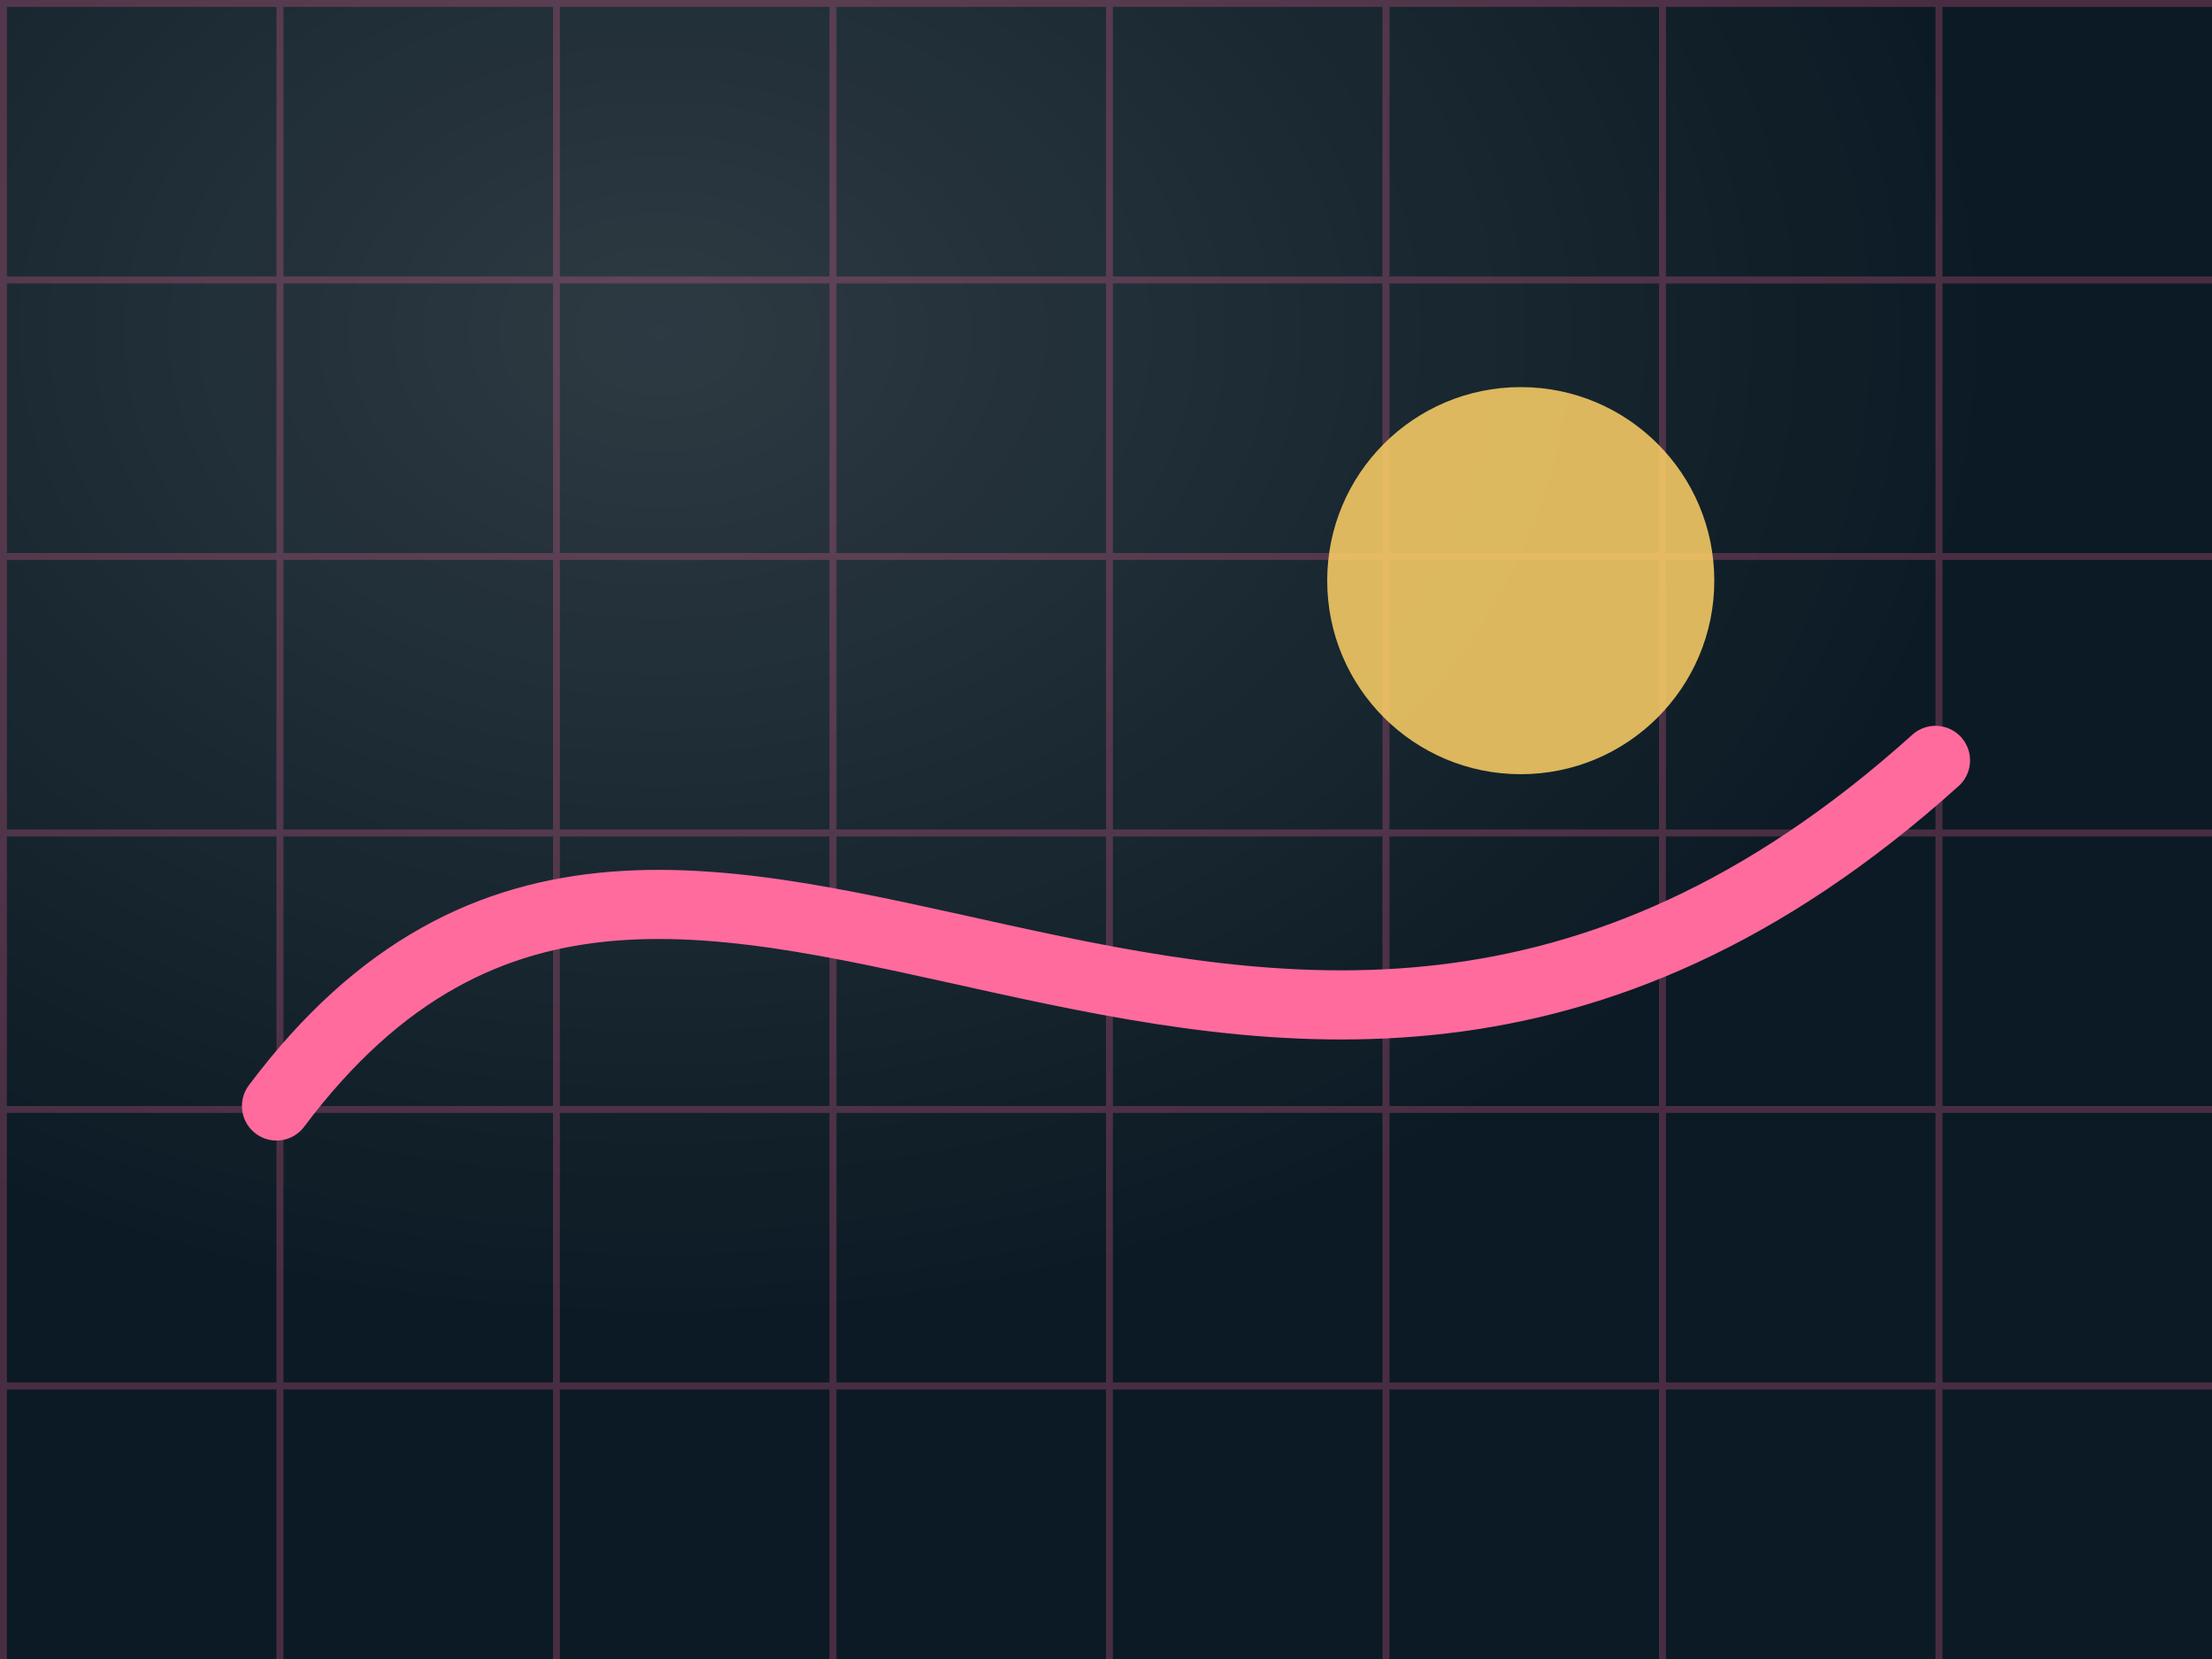
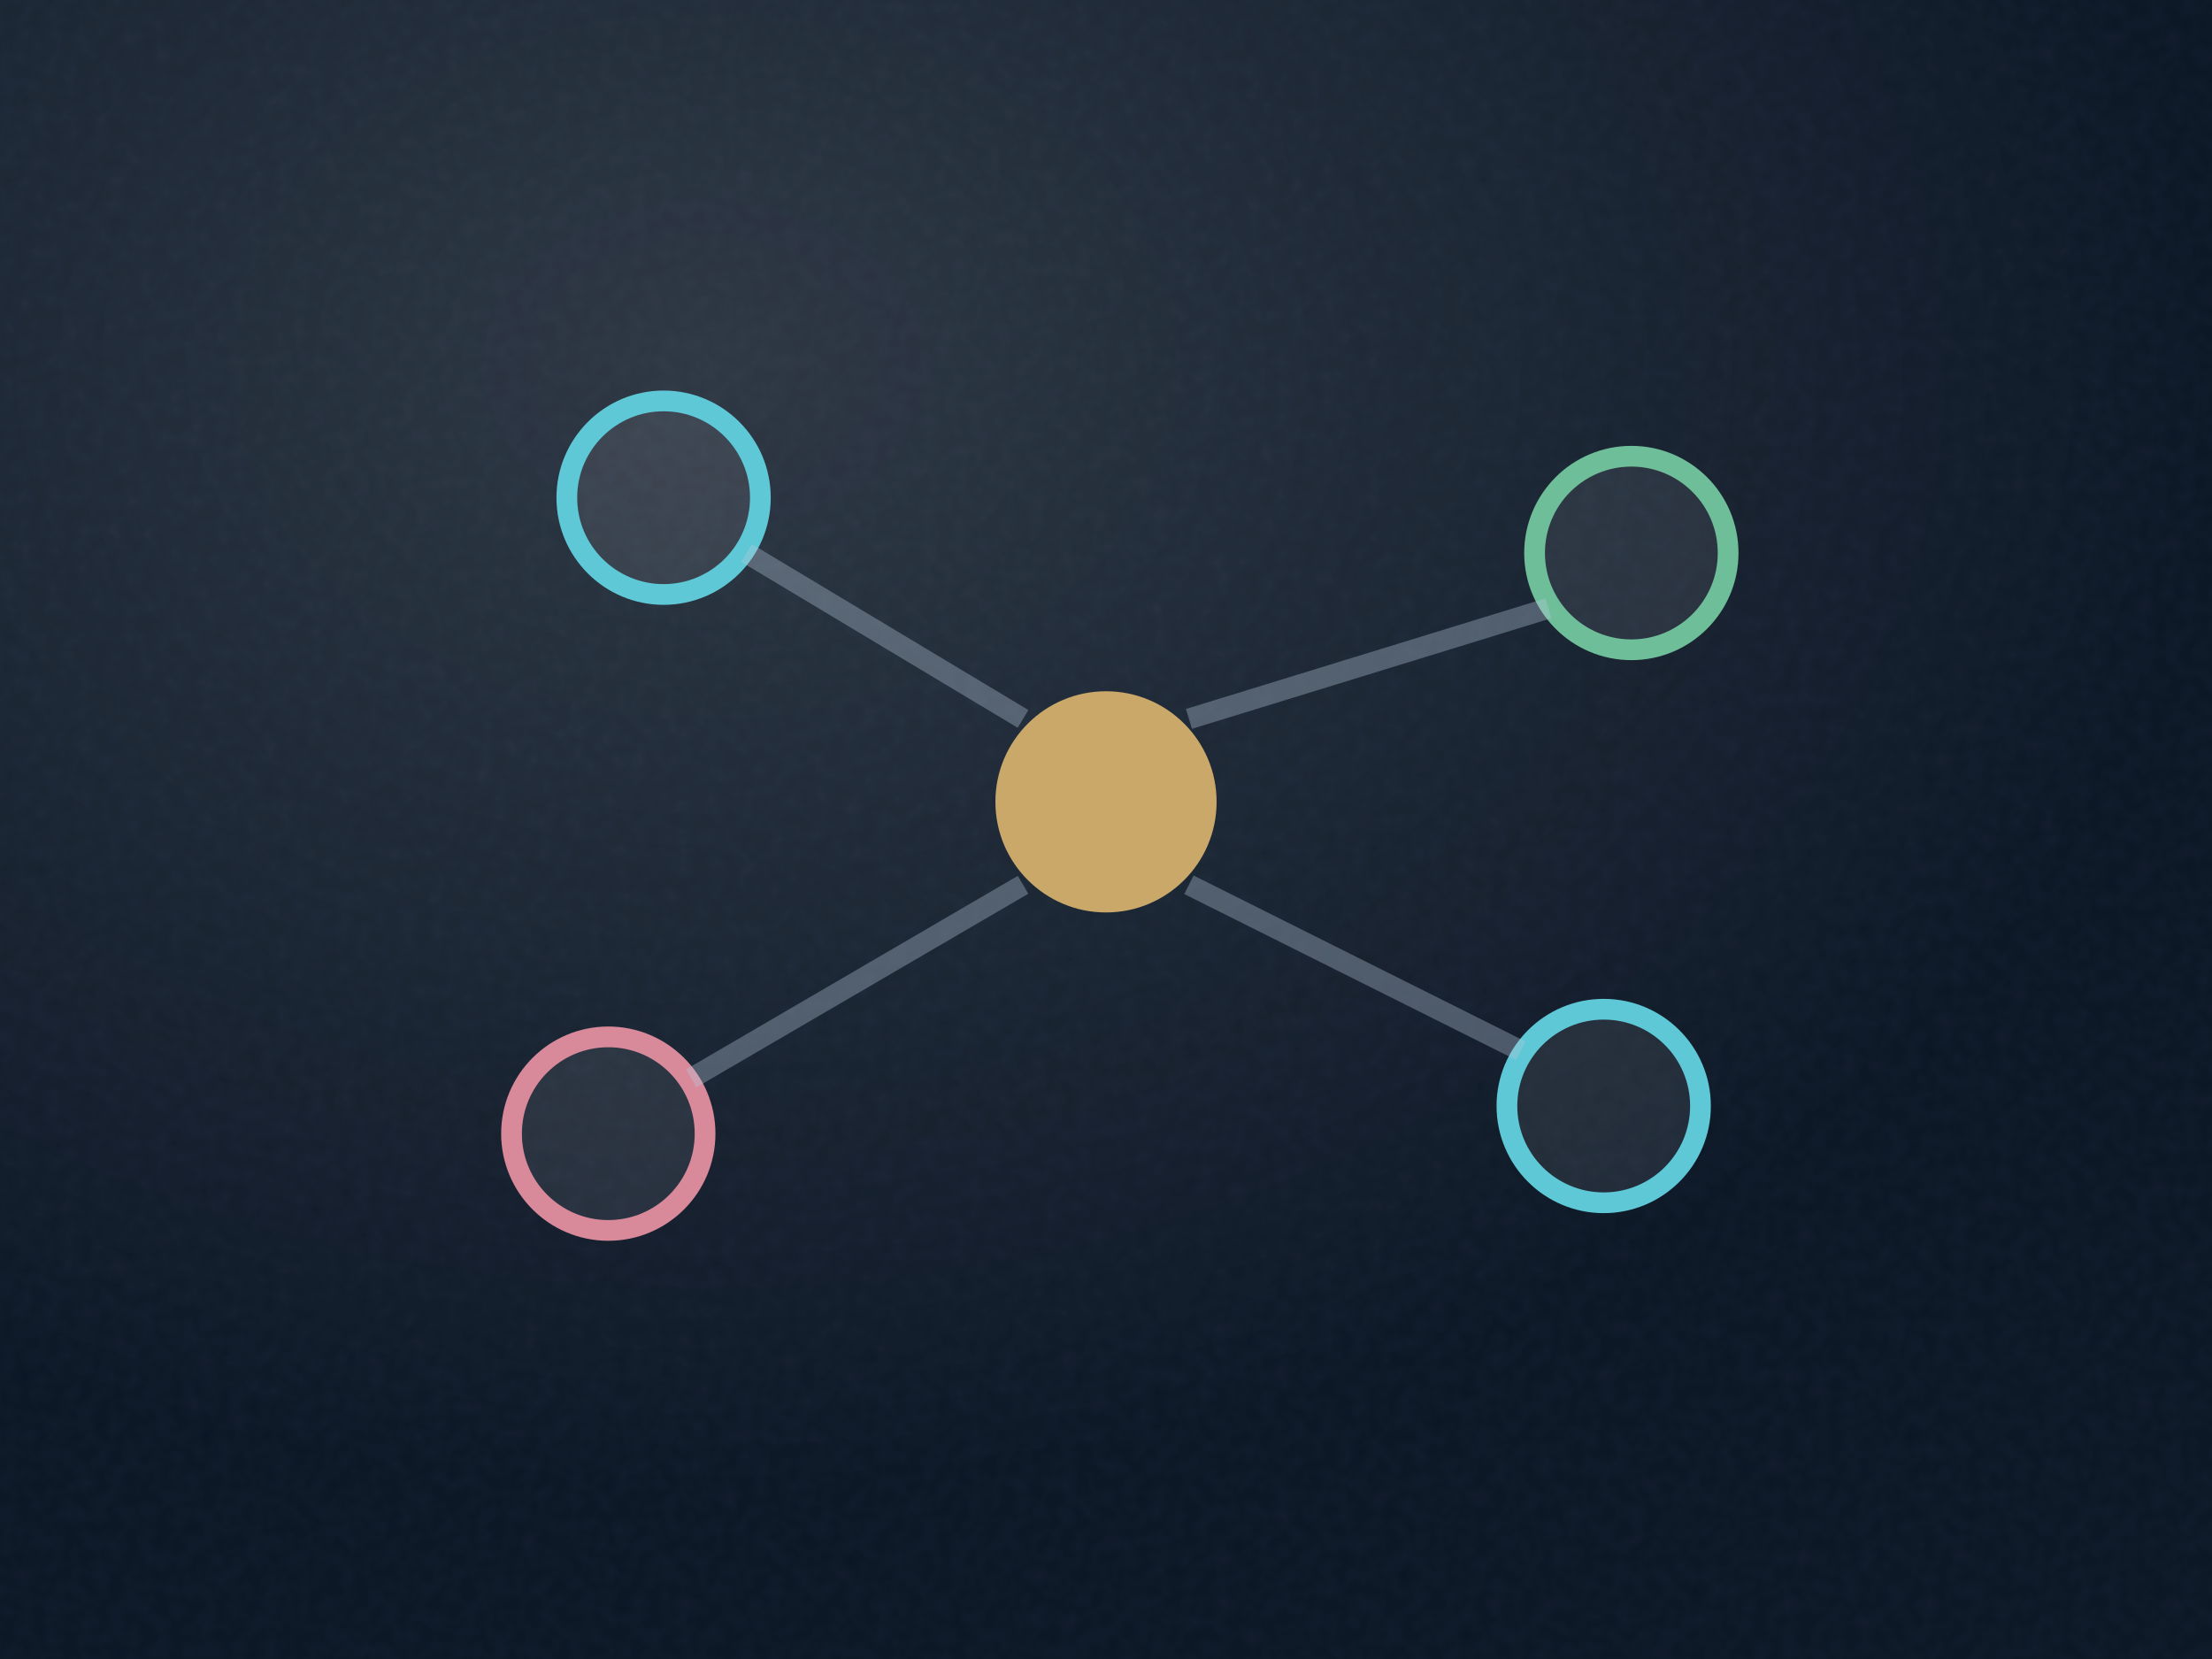
<svg xmlns="http://www.w3.org/2000/svg" viewBox="0 0 160 120" role="img" aria-label="theory-web">
-   <rect width="160" height="120" fill="#0b1a24" />
-   <rect width="160" height="120" fill="url(#fade)" opacity="0.4" />
  <defs>
-     <radialGradient id="fade" cx="30%" cy="20%" r="60%">
-       <stop offset="0%" stop-color="#ffffff" stop-opacity="0.35" />
+     <radialGradient id="gtheoryweb" cx="32%" cy="22%" r="68%">
+       <stop offset="0%" stop-color="#ffffff" stop-opacity="0.14" />
      <stop offset="100%" stop-color="#ffffff" stop-opacity="0" />
    </radialGradient>
+     <filter id="ntheoryweb" x="-20%" y="-20%" width="140%" height="140%">
+       <feTurbulence type="fractalNoise" baseFrequency="0.9" numOctaves="2" stitchTiles="stitch" result="noise" />
+       <feColorMatrix type="matrix" values="0 0 0 0 0.7  0 0 0 0 0.8  0 0 0 0 0.9  0 0 0 0.045 0" />
+     </filter>
  </defs>
-   <defs>
-     <pattern id="g" width="20" height="20" patternUnits="userSpaceOnUse">
-       <path d="M20 0 L0 0 0 20" fill="none" stroke="#ff6b9d" stroke-opacity="0.25" stroke-width="1" />
-     </pattern>
-   </defs>
-   <rect width="160" height="120" fill="url(#g)" />
-   <circle cx="110" cy="42" r="14" fill="#ffd166" opacity="0.85" />
-   <path d="M20 80 C50 40 90 100 140 55" fill="none" stroke="#ff6b9d" stroke-width="5" stroke-linecap="round" />
+   <rect width="160" height="120" fill="#0a1524" />
+   <rect width="160" height="120" fill="url(#gtheoryweb)" />
+   <rect width="160" height="120" filter="url(#ntheoryweb)" opacity="0.85" />
+   <circle cx="80" cy="58" r="8" fill="#c9a86a" />
+   <circle cx="48" cy="36" r="7" fill="rgba(255,255,255,0.08)" stroke="#5ec8d6" stroke-width="1.5" />
+   <circle cx="118" cy="40" r="7" fill="rgba(255,255,255,0.08)" stroke="#6fbe9a" stroke-width="1.5" />
+   <circle cx="44" cy="82" r="7" fill="rgba(255,255,255,0.08)" stroke="#d8899a" stroke-width="1.5" />
+   <circle cx="116" cy="80" r="7" fill="rgba(255,255,255,0.08)" stroke="#5ec8d6" stroke-width="1.5" />
+   <path d="M74 52 L54 40 M86 52 L112 44 M74 64 L50 78 M86 64 L110 76" stroke="rgba(184,201,218,0.35)" stroke-width="1.5" />
</svg>
